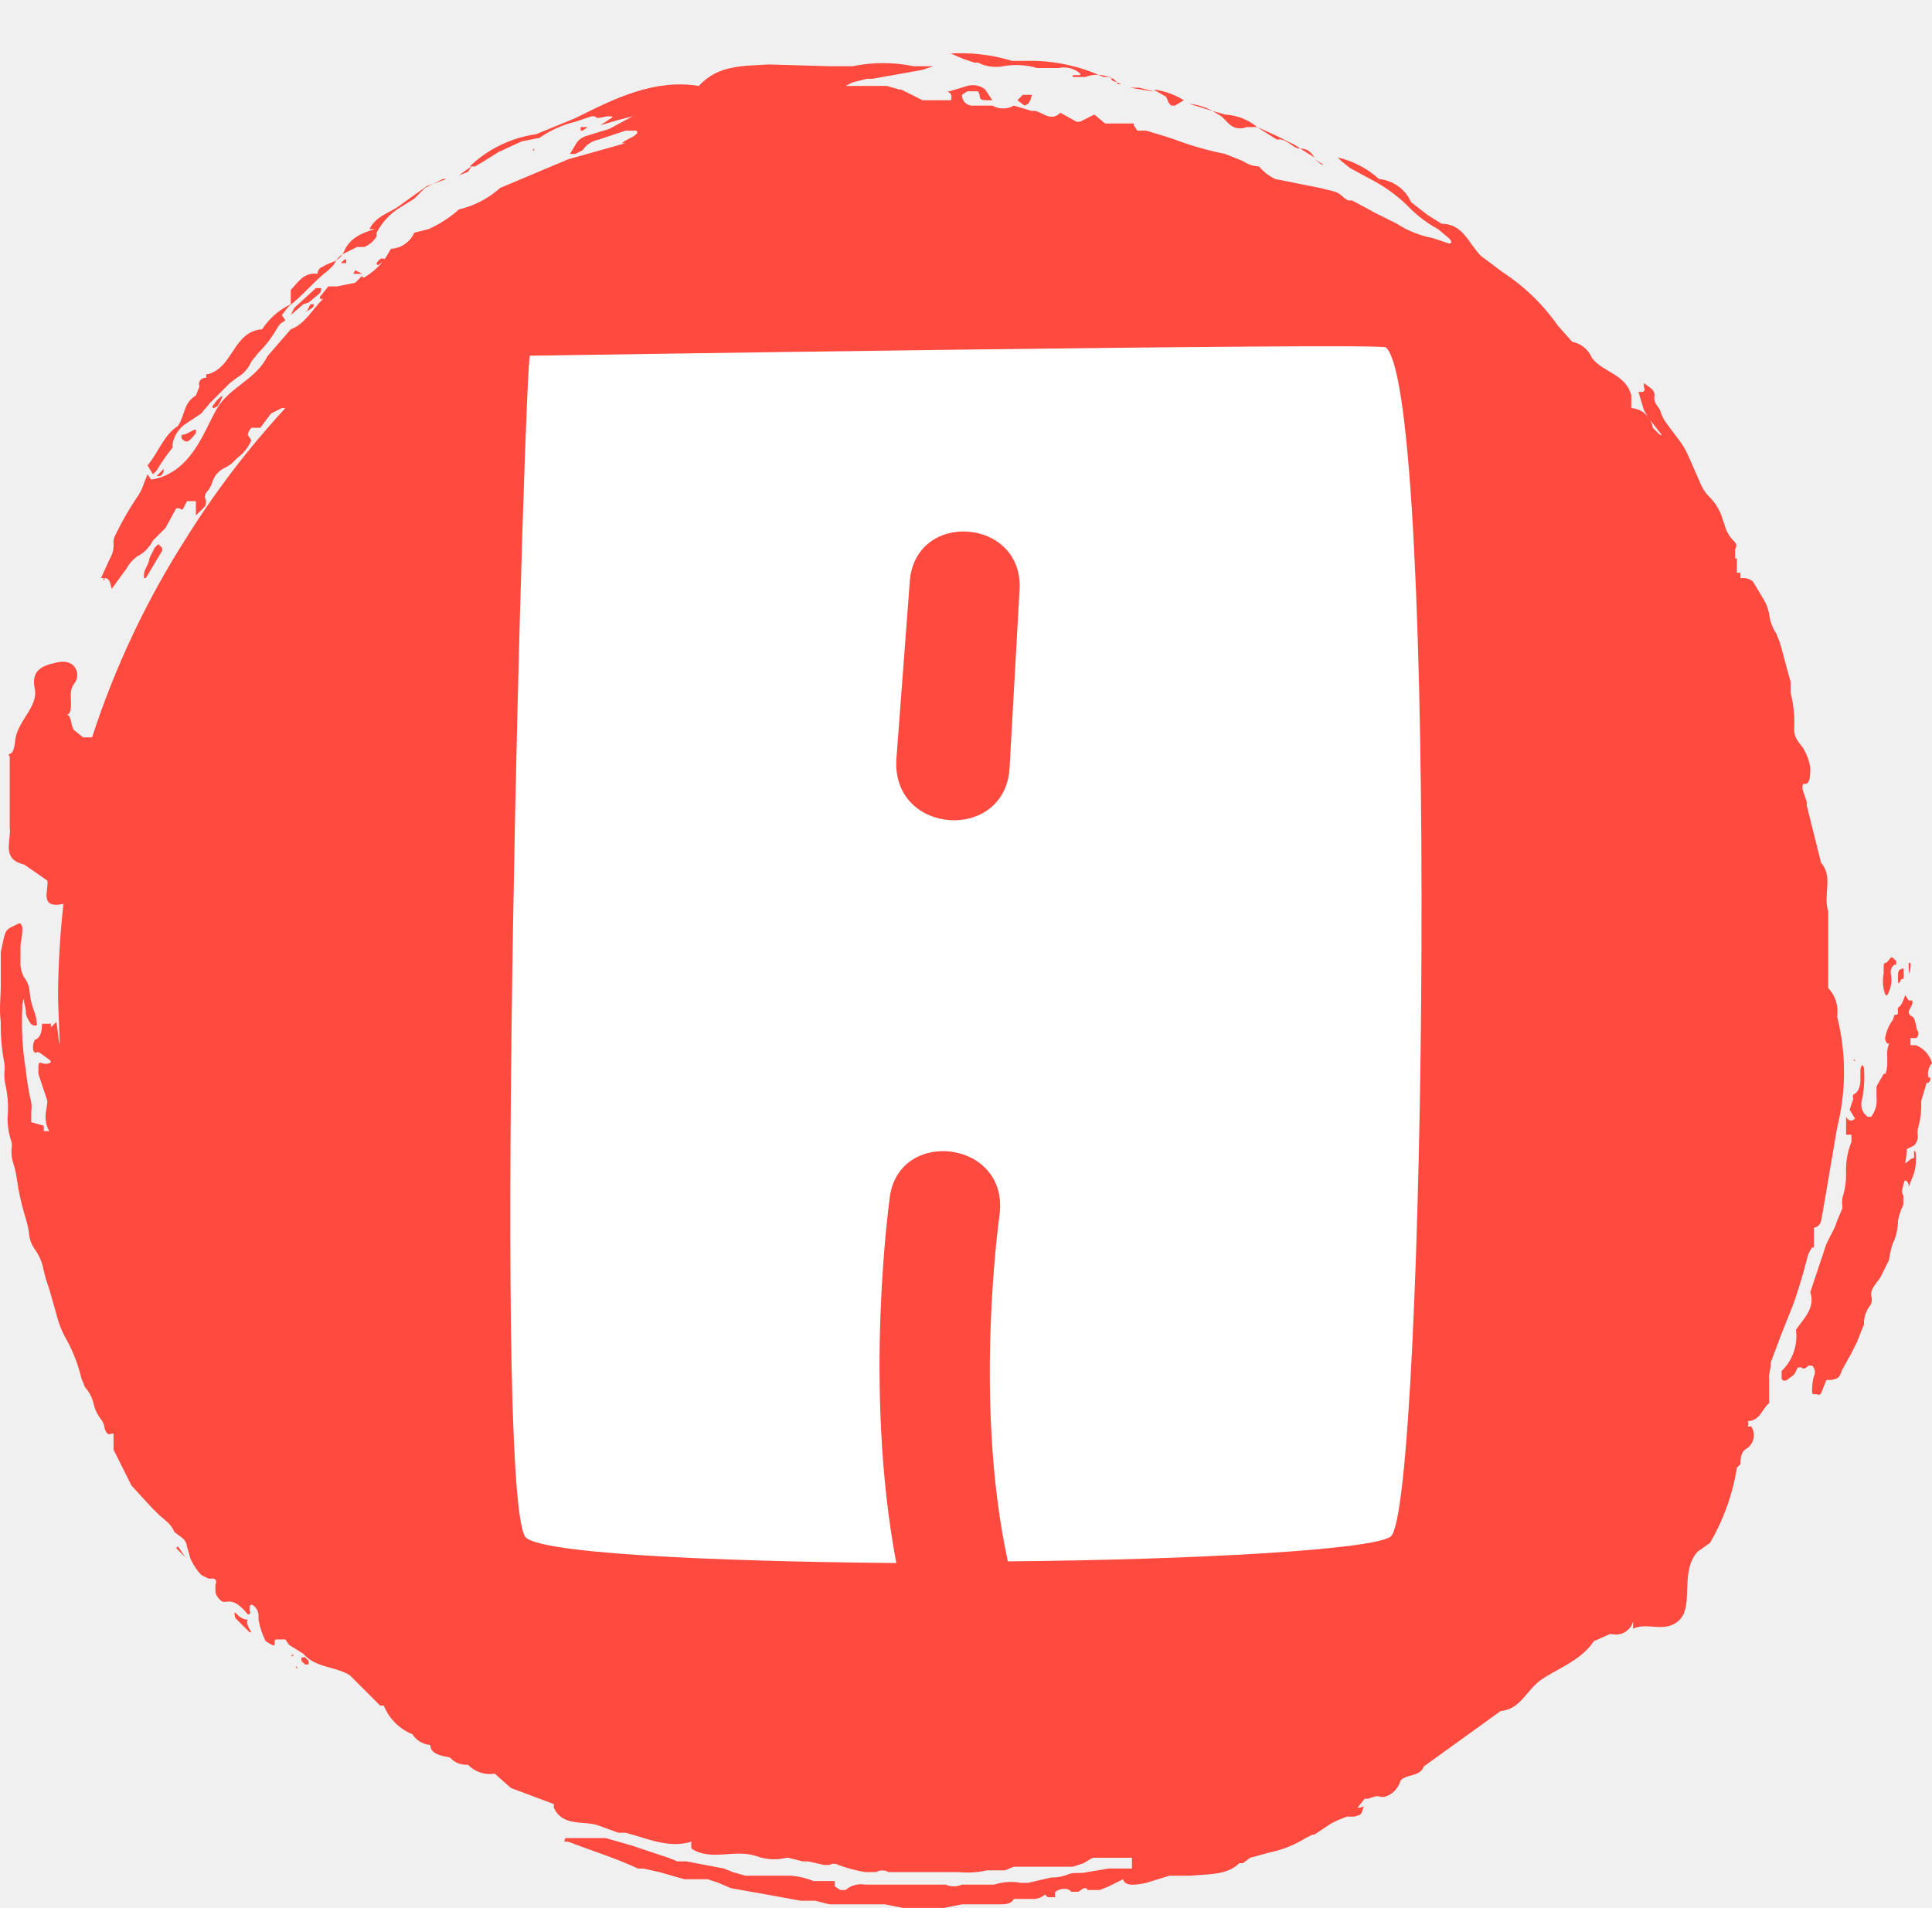
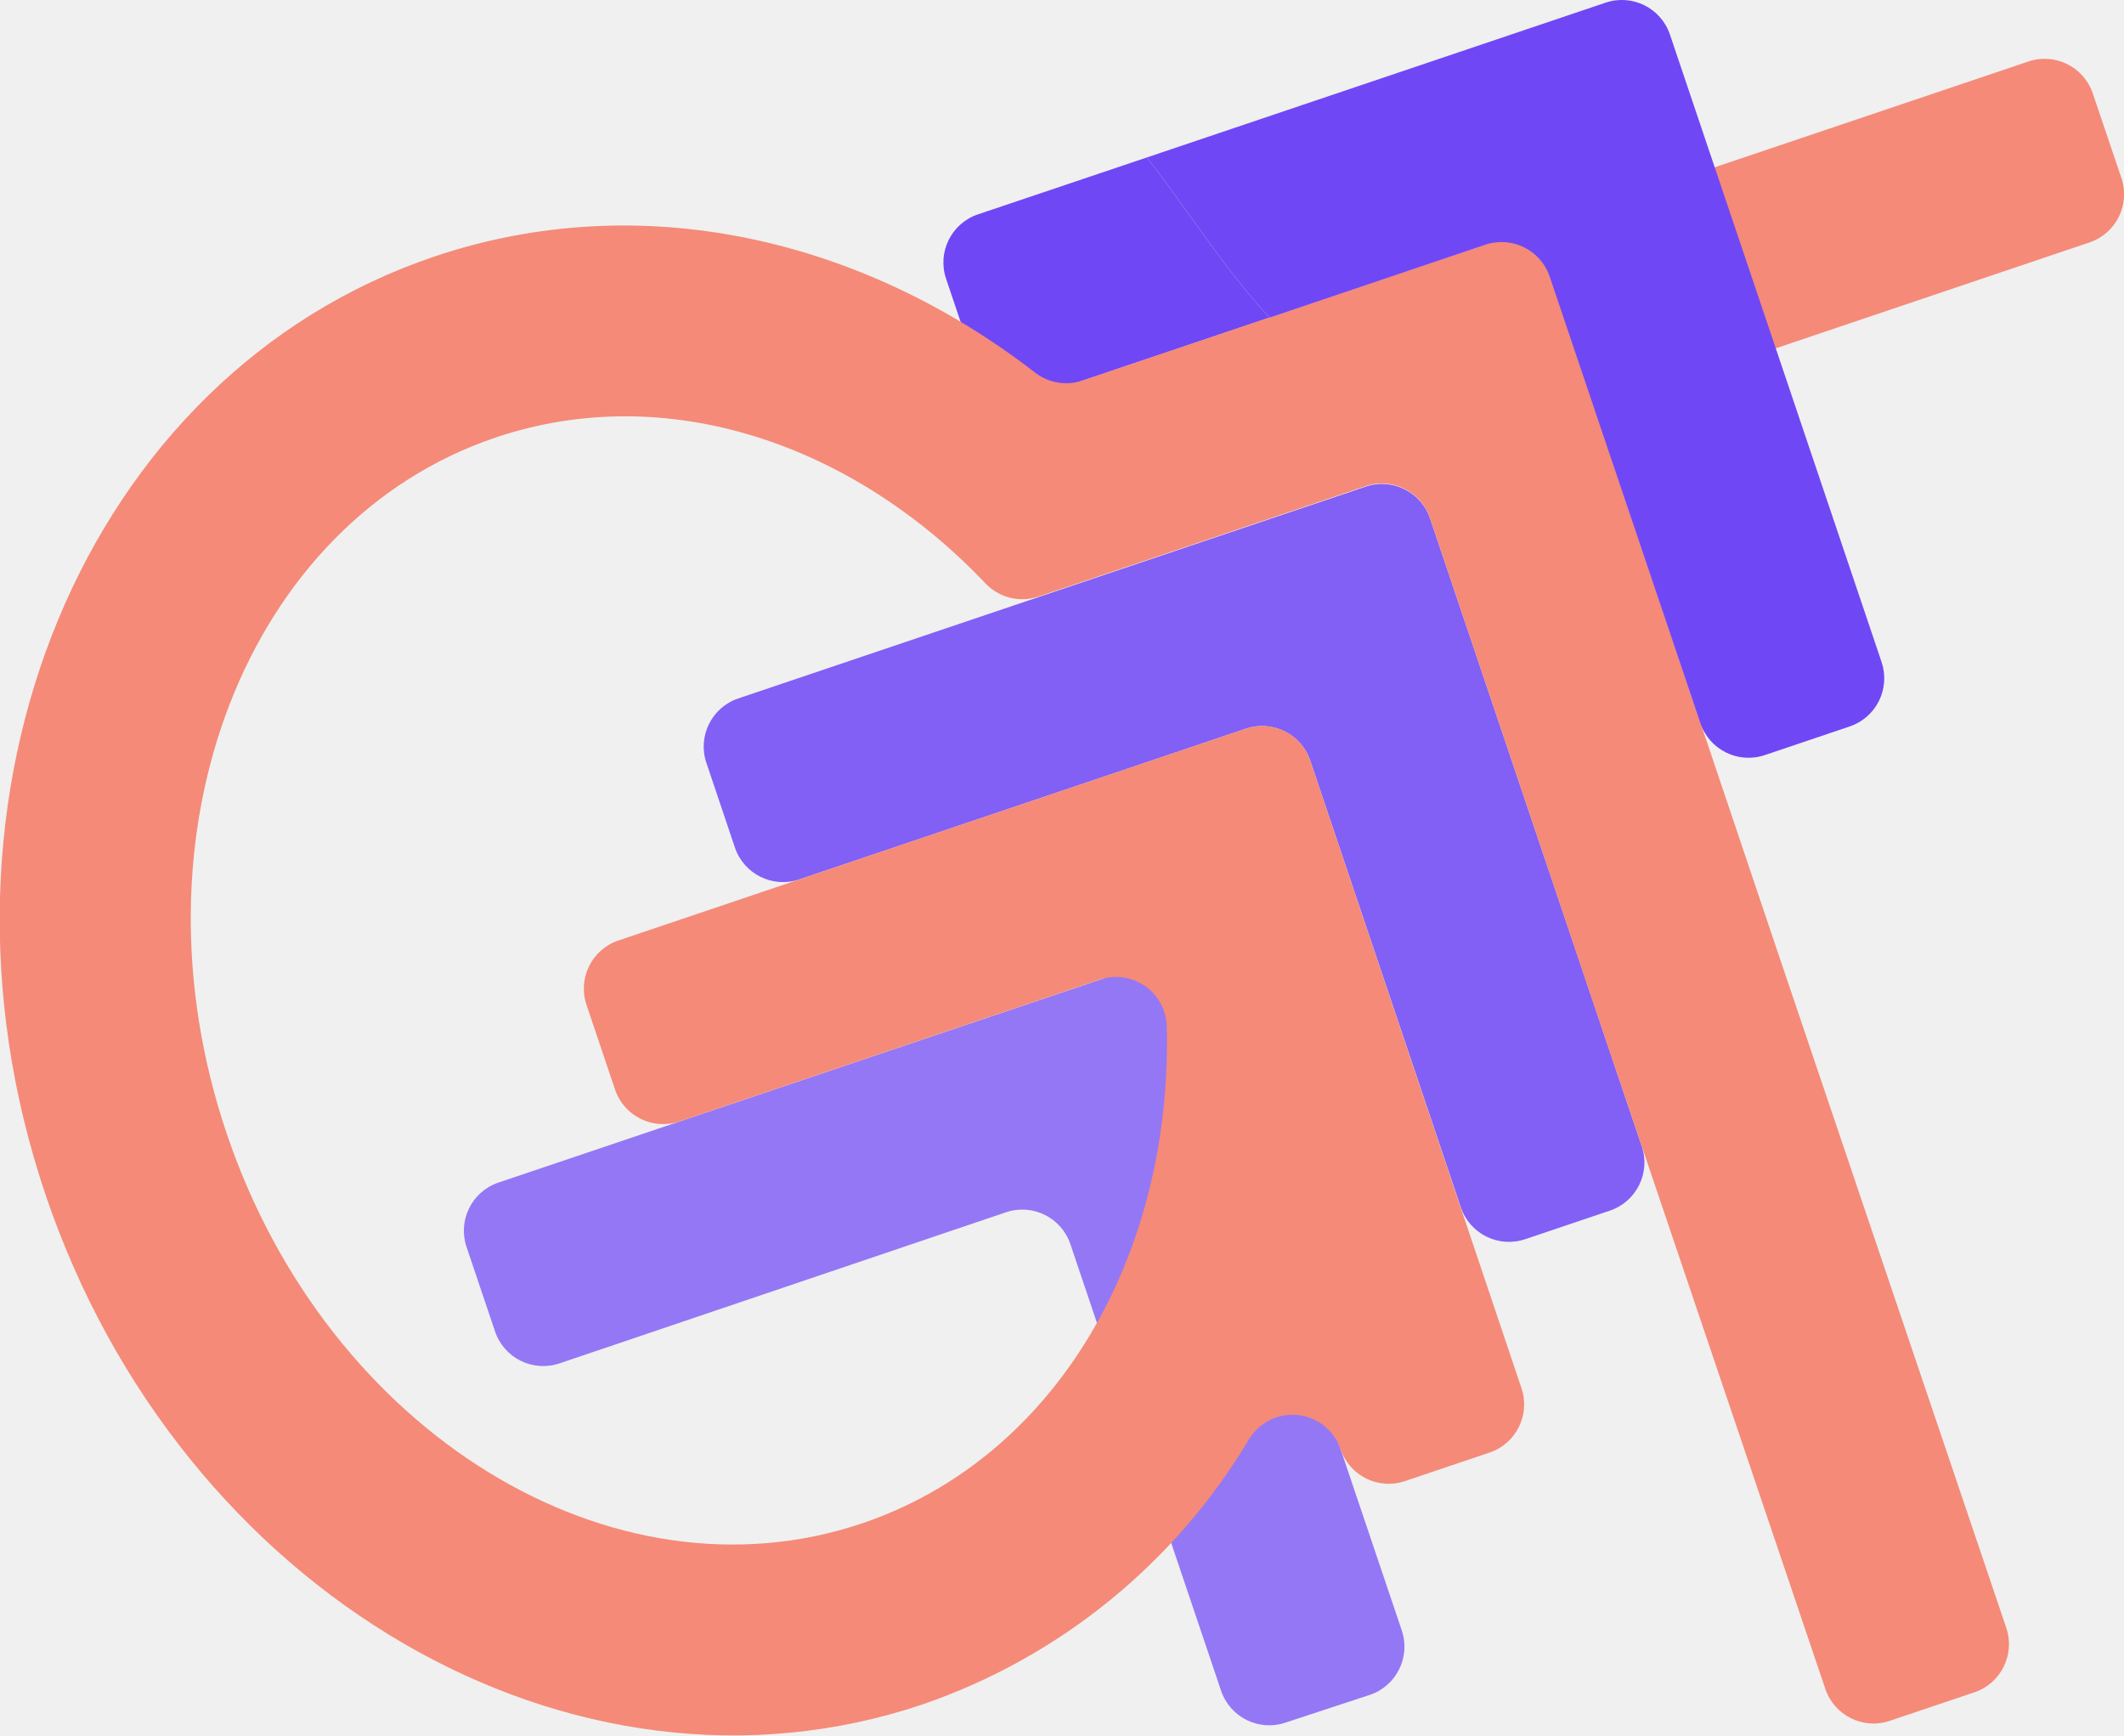
- <svg xmlns="http://www.w3.org/2000/svg" width="308.761" height="304.916" viewBox="0 0 106.008 104.687" class="css-1j8o68f" version="1.1" id="svg23">
-   <defs id="SvgjsDefs2684" />
-   <g id="SvgjsG2685" featurekey="rootContainer" transform="matrix(0.9820593,0,0,0.9820593,-0.05456052,0)" fill="#ff4a3f">
-     <g id="g17">
-       <path d="M19.8 15.3h.5l-.4-.2zm.5.1zm.8-.7c0 .1 0 .1.1.1l.4-.3c-.2-.1-.3-.1-.5.2zm.4-.2zm-4.1 2.3zm-.2.6l.3-.2c.1-.1.1-.2.1-.2h-.2l-.2.4c-.1-.1-.1 0 0 0zm2.2-2.9h-.1l-.2.2h.3zm-2.1 2.4l.6-.5c.1-.1.1-.2.1-.3h-.3l-1.2 1.1-.2.4.7-.6zm-1.1.8z" id="path3" />
-       <path d="M9.7 25v-.2a1.7 1.7 0 0 1 .7-1.1l.9-.6.5-.6.7-.7.4-.4.4-.3a1.9 1.9 0 0 0 .8-.9l.4-.5a5.9 5.9 0 0 0 1-1.3l.2-.3.3-.2-.2-.3.4-.5c.8-.6 1.4-1.4 2.2-2l.3-.3a1.4 1.4 0 0 1 .5-.6l.8-.4h.4a1.4 1.4 0 0 0 .7-.6V13a3.5 3.5 0 0 1 1.3-1.4l.8-.5.2-.2.4-.4 1-.5h.2l-1.1.4-1.4 1c-.6.5-1.4.6-1.8 1.4h.3c-.7.2-1.4.5-1.7 1.2s-.8.6-1.2.9a.4.4 0 0 0-.3.4c-.8-.1-1.1.5-1.5.9v.8a3.9 3.9 0 0 0-1.6 1.4c-1.6.1-1.6 2.1-3 2.5h-.1a.2.2 0 0 0 0 .2c-.3 0-.5.2-.4.5l-.2.5c-.7.4-.6 1.1-1 1.7-.8.5-1.1 1.5-1.7 2.2l.3.5.2-.2a11.6 11.6 0 0 1 .9-1.3zM53.9 3.3l.6.2h.2a2.2 2.2 0 0 0 1.4.2 4.1 4.1 0 0 1 1.9.1h1.2a1.4 1.4 0 0 1 1.2.3.1.1 0 0 1 0 .1H60a.1.1 0 0 0 0 .1h.7a1.8 1.8 0 0 1 1.3 0c.2 0 .1.1.2.2l.5.2h-.2c-.2-.4-.5-.4-.8-.4a9.7 9.7 0 0 0-4.3-.9h-.8A9.8 9.8 0 0 0 53 3h.2zm7.3 3.1zM50.3 4.7zm10.9 1.7h.2-.2zM19 14.7zm32.1-10zm17.6 2.2a.9.9 0 0 0 1 .2h.6a3.1 3.1 0 0 0-1.8-.7l-.7-.2.5.3zm-3.4-1.3c0 .1.1.2.2.3h.2l.5-.3a4.2 4.2 0 0 0-1.7-.6l.7.4zm7.4 2.7l.8.5c-.2-.3-.4-.5-.8-.5z" id="path5" />
-       <path d="M99 76.1l.6-1.6.6-1.5c.2-.5.6-1.8.8-2.6a1.7 1.7 0 0 1 .3-.7h.1v-1.1c.5-.1.4-.6.5-.9l.8-4.7a12.7 12.7 0 0 0 0-6.2 1.9 1.9 0 0 0-.5-1.6v-4.3c-.3-.9.3-1.9-.4-2.7L101 45a.4.4 0 0 0 0-.2l-.2-.6a.5.5 0 0 1 0-.4h.1c.3 0 .3-.5.3-.9a3 3 0 0 0-.4-1.1l-.3-.4a1.1 1.1 0 0 1-.2-.7 6.7 6.7 0 0 0-.2-2v-.6c-.2-.7-.4-1.5-.6-2.2l-.2-.5a2.5 2.5 0 0 1-.4-1.1 2.5 2.5 0 0 0-.3-.8l-.6-1a.8.8 0 0 0-.6-.2h-.1V32h-.2v-.8H97V31a.4.4 0 0 0 0-.1v-.2c.1-.2.1-.3-.1-.5a1.8 1.8 0 0 1-.4-.6l-.2-.6a2.9 2.9 0 0 0-.7-1.2 2.2 2.2 0 0 1-.5-.7l-.7-1.6a4.3 4.3 0 0 0-.6-1l-.6-.8a2.4 2.4 0 0 1-.4-.8l-.2-.3a.6.6 0 0 1-.1-.5.5.5 0 0 0-.2-.4l-.4-.3v.2c.1.2 0 .3-.1.3h-.2l.3 1 .3.5.7.9h-.1l-.2-.2-.2-.2a1.3 1.3 0 0 0-1.2-1.1v-.7c-.3-1.2-1.6-1.3-2.2-2.1a1.5 1.5 0 0 0-1.1-.9l-.8-.9a11.3 11.3 0 0 0-3.1-3l-.8-.6-.4-.3c-.7-.7-1-1.8-2.2-1.8l-.8-.5-.9-.7a2.2 2.2 0 0 0-1.8-1.3 5.1 5.1 0 0 0-2.3-1.2l.2.2.5.4 1.3.7a8.5 8.5 0 0 1 2.1 1.6 6.8 6.8 0 0 0 1.5 1.1l.6.5c.1.1.2.2.1.3H81l-.9-.3a5.6 5.6 0 0 1-2-.8l-1.2-.6-1.3-.7h-.2c-.3-.1-.4-.4-.8-.5l-.8-.2-2.5-.5a2.6 2.6 0 0 1-.9-.7 1.7 1.7 0 0 1-.9-.3l-1-.4a18.1 18.1 0 0 1-2.8-.8l-.6-.2-1-.3h-.5l-.2-.3v-.1h-1.6l-.6-.5-.4.2-.4.2h-.2l-.9-.5c-.6.6-1.1-.2-1.6-.1l-1-.3a1.2 1.2 0 0 1-1.2 0h-1.2a.6.6 0 0 1-.5-.6l.3-.2h.6a.7.7 0 0 1 .1.3c0 .2.2.2.5.2h.2l-.4-.6a1.1 1.1 0 0 0-1-.2l-1 .3H53c.3.2.2.3.2.5h-1.6l-.4-.2-.8-.4h-.1l-.7-.2h-2.3l.4-.2.8-.2h.3l1.7-.3 1.1-.2.6-.2h-1.1a8.4 8.4 0 0 0-3.4 0h-1.3L43 3.6c-1.4.1-2.8 0-3.9 1.2-2.5-.4-4.7.7-6.9 1.8l-2.2.9a6.7 6.7 0 0 0-3.7 1.8h.3l.5-.3.8-.5 1.3-.6 1-.2a6 6 0 0 1 2-.9l.9-.3h.2c.1.2.5 0 .7 0h.2c.1 0 .1.1 0 .1l-.6.4 1-.3.8-.2-1.3.7-1.3.4a1 1 0 0 0-.6.5l-.3.5h.3l.4-.2a1.4 1.4 0 0 1 .9-.6l1.5-.5h.5a.1.1 0 0 1 .1.2c-.2.2-.6.3-.8.5h.2l-3.2.9-3.8 1.6a5.2 5.2 0 0 1-2.3 1.2 6.6 6.6 0 0 1-1.7 1.1l-.8.2a1.5 1.5 0 0 1-1.3.9l-.3.5a3.7 3.7 0 0 1-1.2 1.1h-.1v-.1l-.2.2-.2.2-1 .2h-.5l-.4.5c-.1.1-.1.2 0 .2h.1c-.6.6-1 1.4-1.8 1.7L15 19.9c-.6 1.2-1.8 1.6-2.6 2.6s-1.4 3.9-3.9 4.3l-.2-.3-.2.5a2.7 2.7 0 0 1-.4.8 16.9 16.9 0 0 0-1.2 2.1.8.8 0 0 0-.1.5 1.4 1.4 0 0 1-.2.8l-.5 1.1h.2c.3 0 .3.3.4.6l.8-1.1a2.2 2.2 0 0 1 .6-.7 2 2 0 0 0 .9-.9l.3-.3.4-.4.6-1.1h.2c.1.1.1.1.2 0l.2-.4h.5v.8l.5-.5a.5.5 0 0 0 0-.5.4.4 0 0 1 .1-.3 1.5 1.5 0 0 0 .3-.5 1.3 1.3 0 0 1 .8-.9l.3-.2.3-.3a2.4 2.4 0 0 0 .8-1l-.2-.3c0-.1.1-.3.2-.4h.5l.6-.8.6-.3h.2a48.8 48.8 0 0 0-5.5 7.2h-.1.1a48.4 48.4 0 0 0-5.3 11.2h-.5l-.5-.4c-.2-.2-.1-.7-.4-.9h.1c.3-.5-.1-1.2.3-1.7s.1-1.4-.9-1.2-1.5.5-1.3 1.5-1 1.8-1.1 2.9-.5.5-.3.9v3.9c.1.8-.5 1.8.8 2.1l1.3.9c.1.5-.5 1.6.9 1.3a49.2 49.2 0 0 0-.3 5c0 1.1.1 2.2.1 3.3v-.4c-.1-.4-.1-.8-.2-1.3l-.3.3v-.2h-.5c0 .5-.1.8-.4.9a.9.9 0 0 0-.1.5c0 .1.1.3.2.2s.4.2.7.4-.2.3-.4.2-.2.1-.2.3v.3l.5 1.5c0 .3-.1.6-.1.9a1.7 1.7 0 0 0 .2.8h-.3v-.3l-.7-.2v-.6a1.5 1.5 0 0 0 0-.5 14.6 14.6 0 0 1-.3-1.8 16.6 16.6 0 0 1-.2-3.5.9.9 0 0 1 .1-.5v.2a2.9 2.9 0 0 1 .1.5.8.8 0 0 0 .1.4c.1.2.2.4.4.4s.1-.1.1-.2a2.1 2.1 0 0 0-.1-.5 4.2 4.2 0 0 1-.3-1.3 1.5 1.5 0 0 0-.3-.7 1.6 1.6 0 0 1-.2-.9v-.8c0-.3.1-.6.1-.9a.5.5 0 0 0-.1-.4h-.1c-.8.4-.7.2-1 1.6V55c0 .7-.1 1.4 0 2.1a10.8 10.8 0 0 0 .2 2.3 1.8 1.8 0 0 1 0 .5 3.1 3.1 0 0 0 .1.9 5.9 5.9 0 0 1 .1 1.3 3.9 3.9 0 0 0 .2 1.7 1.2 1.2 0 0 1 0 .4 2.1 2.1 0 0 0 .1.8 4.9 4.9 0 0 1 .2.9 14 14 0 0 0 .5 2.2 5 5 0 0 1 .2 1 1.7 1.7 0 0 0 .3.7 2.9 2.9 0 0 1 .5 1.2 8.5 8.5 0 0 0 .3 1l.4 1.4a5.4 5.4 0 0 0 .6 1.5 8.5 8.5 0 0 1 .8 2.1l.2.5a2.1 2.1 0 0 1 .5 1 2.1 2.1 0 0 0 .4.8 1 1 0 0 1 .2.5c.1.3.2.4.4.3h.1v.9l.5 1 .5 1 1.1 1.2.4.4c.3.3.7.5.9 1l.4.3a.7.7 0 0 1 .3.5l.2.7a3.3 3.3 0 0 0 .6.9l.4.2h.3a.2.2 0 0 1 .1.3 2.5 2.5 0 0 0 0 .5.9.9 0 0 0 .4.5h.2c.4-.1.8.2 1.2.7h.1c0-.1.1-.1 0-.2v-.2c0-.1.1-.2.2-.1a.7.7 0 0 1 .3.6v.2a4.3 4.3 0 0 0 .4 1.2c.5.3.5.3.5.1s0-.2.2-.2h.4l.2.3.8.5c.7.8 1.8.7 2.6 1.2l1.7 1.7h.2a2.9 2.9 0 0 0 1.6 1.6 1.3 1.3 0 0 0 1 .6c0 .5.6.6 1.1.7a1.2 1.2 0 0 0 .8.4h.2a1.7 1.7 0 0 0 1.5.5l.9.8 2.4.9v.2c.5 1.1 1.7.7 2.5 1l1.1.4h.4c1.2.3 2.4.9 3.7.5a.7.7 0 0 0 0 .4c1.1.7 2.4 0 3.6.4a2.9 2.9 0 0 0 1.7.1h.1l.8.2h.3l.9.2h.3a.5.5 0 0 1 .5 0 7.9 7.9 0 0 0 1.5.4h.6a.7.7 0 0 1 .7 0h3.9a5 5 0 0 0 1.6-.1h1l.5-.2H60l.6-.2.5-.3h2.2v.6H62l-1.2.2c-.4.1-.7 0-1 .1a2.4 2.4 0 0 1-1 .2l-1.3.3h-.4a3.1 3.1 0 0 0-1.5.1h-1.8a1.1 1.1 0 0 1-.9 0h-4.5a1.3 1.3 0 0 0-1.1.3H47l-.3-.2v-.3h-1.2a4.1 4.1 0 0 0-1.3-.3h-2.5l-.7-.2-.5-.2-2.1-.4h-.5l-.5-.2-2.1-.7-1.4-.4h-2.2c-.1 0-.1.1-.1.2h.2c1.3.5 2.6.9 3.9 1.5h.3l.9.2 1.4.4h1.3l.6.2.7.3 1.7.3 1.1.2 1.1.2h.8l.8.2h3.1l1 .2h2.3l1-.2H56c.4 0 .6-.1.7-.3h1a1 1 0 0 0 .8-.3c-.1.1 0 .1.1.2h.4v-.2c0-.1 0-.1.2-.2s.6-.1.7.1h.4l.3-.2c.2 0 .2 0 .2.1h.7l.5-.2.8-.4c.1.3.4.4 1.3.2l1.3-.4h1.2c.9-.1 2 0 2.7-.7h.2l.4-.3 1.1-.3a6.1 6.1 0 0 0 2-.8l.4-.2h.1l.9-.6.4-.2.5-.2h.4c.4-.1.4-.1.5-.4s0-.1-.2-.1h-.1l.4-.5h.2c.3-.1.5-.2.7-.1h.2a1.3 1.3 0 0 0 .9-.9c.3-.4 1.1-.2 1.3-.8l4.3-3.1c1.1-.1 1.4-1.1 2.2-1.7s2.3-1.1 3-2.2l.9-.4h.1a1 1 0 0 0 1.2-.7v.4c.8-.4 1.8.3 2.6-.5s0-2.7 1-3.8l.7-.5a12.1 12.1 0 0 0 1.5-4.2l.2-.2c0-.3 0-.7.4-.9a.9.9 0 0 0 .2-1.2h-.2a.3.3 0 0 0 0-.3c.7 0 .8-.7 1.2-1V77a.5.5 0 0 1 0-.2 3.8 3.8 0 0 0 .1-.7zM5.9 32.2z" id="path7" />
-       <path d="M26.4 9.3l-.3.2-.4.3.5-.2zm6.1-2h.1l.3-.2h-.4zm-2.6 1l-.1.1h.1v-.1zm-1.5 1.4zm1.3-.2zm-6.3 3.1zM9.2 26.2l-.4.4H9a.4.4 0 0 0 .2-.4zm3-3.5a2.1 2.1 0 0 0 .3-.6 1.5 1.5 0 0 0-.5.5c-.1.1-.1.2 0 .2zM11 24.2V24c-.2 0-.5.3-.8.3v.2c.3.3.4.2.8-.3zm3 66.2zM73.9 9.2h.1l-.5-.3zm-2.5-1.4c.5-.1.8.4 1.2.5h.1l-.3-.2-1-.5-1.1-.5.3.2zM52.8 3.1zm11.7 2h-.1l-1.2-.2h.5zm2 .7l1.3.4a3.3 3.3 0 0 0-1.3-.4zm-9 0a1 1 0 0 0 .2-.5h-.5l-.3.3.4.3zm9 1.6zM49.9 4.2zm2.9.7zM48.5 4zm13.8 2.1a.5.5 0 0 0 0 .1zm44.8 52.3h-.3V58h.3c.1 0 .2-.3.1-.4s-.1-.7-.3-.8a.3.3 0 0 1-.2-.3l.2-.4a.4.4 0 0 0 0-.2h-.2l-.2-.3c-.1.3-.2.6-.4.7a.5.5 0 0 0 0 .2c0 .1 0 .2-.1.2h-.1a1.1 1.1 0 0 1-.1.3 2.3 2.3 0 0 0-.4.9.4.4 0 0 0 .1.4h.1a1.7 1.7 0 0 0-.1.8v.4a1.8 1.8 0 0 1-.1.5h-.1l-.4.7v.6a1.5 1.5 0 0 1-.3 1.1h-.2l-.2-.2a.9.9 0 0 1-.1-.8 6.5 6.5 0 0 0 .1-1.7c0-.1-.1-.2-.1-.2a.5.5 0 0 0-.1.3v.6c0 .2-.1.6-.3.7s-.1.2-.1.3l-.2.6.3.5c-.2.2-.4.1-.5-.1v1h.3v.4a4.2 4.2 0 0 0-.3 1.4 3.3 3.3 0 0 0 0 .4 4 4 0 0 1-.2 1.3 2 2 0 0 0 0 .6l-.3.7a3.2 3.2 0 0 1-.3.7l-.3.6-.9 2.7c.3.9-.4 1.5-.8 2.1a2.7 2.7 0 0 1-.8 2.3v.4c0 .1.1.2.3.1l.4-.3.2-.4h.2c.1.1.2.1.4-.1h.2a.5.5 0 0 1 .1.6 2.9 2.9 0 0 0-.1.8c0 .1 0 .2.1.2h.2c.1.1.2 0 .3-.3l.2-.5h.3c.4-.1.4-.1.6-.6l.5-.9.3-.6.4-1a1.6 1.6 0 0 1 .3-1 .6.6 0 0 0 .1-.6c0-.2 0-.3.2-.6l.3-.4.5-1a4.7 4.7 0 0 1 .2-.9 3 3 0 0 0 .3-1.3 3.8 3.8 0 0 1 .3-.9v-.5c-.1-.2-.1-.2 0-.6s.1-.2.2-.2a.4.4 0 0 1 .1.3l.2-.5a2.3 2.3 0 0 0 .2-.9v-.3c0-.1 0-.3-.1-.3v.4c-.2 0-.3.2-.5.3a6.4 6.4 0 0 0 .1-.8l.4-.2a.7.7 0 0 0 .2-.6 1.4 1.4 0 0 1 0-.3 4.8 4.8 0 0 0 .2-1.4v-.2l.3-1h.1a.3.3 0 0 0 .1-.3h-.1a.9.9 0 0 1 .2-.8 1.5 1.5 0 0 0-.9-1zm-1.2 7.8zm-.2-9.9zm0 0zM9.1 30.8a.3.3 0 0 0 0-.2l-.2-.2-.2.2-.3.6c0 .3-.3.6-.3.9v.2h.1zm96.3 24.8h.1a1.7 1.7 0 0 0 .2-1.2.5.5 0 0 1 .2-.5h.1v-.2l-.2-.2h-.1c-.1.1-.2.3-.3.3s-.1.1-.1.3v.3a2.2 2.2 0 0 0 .1 1.2zM13.2 90.1c-.1 0 0 .2 0 .3l.8.8h.1c-.2-.3-.3-.6-.2-.7a.9.9 0 0 1-.5-.2zm.8.3zm92.3-35.7h.1a2 2 0 0 0 0-.6c-.3.1-.3.1-.3.6s.1.1.2 0z" id="path9" />
-       <path d="M106.7 62a.6.6 0 0 0 .1-.5c0-.1-.1-.2-.1-.1h-.2v.2c0 .4.1.5.2.4zm.1-8.2h-.1v.6a1 1 0 0 0 .1-.6zM17.1 92.6h-.2v.2l.2.2h.2v-.2zm86.6-33.3c0-.1 0-.1-.1-.1zM9.9 86.5l.5.5-.4-.6z" id="path11" />
-       <circle cx="10.5" cy="87.1" transform="rotate(-24.8 10.4 87.159)" id="circle13" />
-       <path d="M9.7 30.1h-.1v.2-.2h.1zm83.2-6.6l-.2-.3h-.1zm-14.7 77.1zM5.9 32.2zm-.1.2a.3.3 0 0 0 .1-.2v.2zm1.9-4.9zM61.5 2.4zm42.8 58.2v.1-.1zM16.4 92.5h-.1c.1.1.2 0 .1-.1zm.2.7h.1l-.1-.1v.1zm73.9-71.3zm15.2 34.4zM14.6 91.7zm92.1-37zm-.8 11.4zM34.6 0z" id="path15" />
-     </g>
-   </g>
-   <g id="SvgjsG2686" featurekey="nameFeature-0" transform="matrix(2.284354,0,0,2.284354,27.98006,-5.60952)" fill="#ffffff">
-     <path d="M9.6 16.48 l-0.32 4.24 c-0.08 1.8 2.6 1.96 2.72 0.2 l0.24 -4.28 c0.12 -1.76 -2.56 -1.96 -2.64 -0.16 z M0.48 11 l0 0 c0.04 0 20.48 -0.32 20.56 -0.2 c1.28 1.12 0.96 27.8 0.12 28.56 c-0.4 0.32 -4.64 0.56 -9.2 0.6 c-0.84 -3.84 -0.2 -8.32 -0.2 -8.32 c0.24 -1.8 -2.44 -2.12 -2.64 -0.4 c0 0.04 -0.64 4.52 0.16 8.76 c-4.56 -0.04 -8.68 -0.24 -8.92 -0.64 c-0.8 -1.44 0 -28.28 0.12 -28.36 z" id="path20" />
-   </g>
+ <svg xmlns="http://www.w3.org/2000/svg" id="Layer_1" data-name="Layer 1" viewBox="0 0 167.28 136.66">
+   <defs>
+     <style>.cls-1{fill:#7047f5;}.cls-2{fill:#9477f5;}.cls-3{fill:#825ff5;}.cls-4{fill:#f58a78;}</style>
+   </defs>
+   <path class="cls-1" d="M346.13,188.42a4,4,0,0,0-2.51,5.07l2.25,6.67a4,4,0,0,0,5.07,2.51l18.16-6.12c-3.5-3.74-6.44-8.48-9.67-12.61Z" transform="translate(-269.11 -171.54)" />
+   <path class="cls-2" d="M305.85,269.72l2.25,6.67a4,4,0,0,0,5.07,2.51L348.34,267a4,4,0,0,1,5.07,2.51l11.87,35.17a4,4,0,0,0,5.06,2.51L377,305a4,4,0,0,0,2.51-5.07l-16.68-49.42a4,4,0,0,0-5.06-2.51l-49.43,16.67A4,4,0,0,0,305.85,269.72Z" transform="translate(-269.11 -171.54)" />
+   <path class="cls-3" d="M324.74,231.6l2.25,6.68a4,4,0,0,0,5.07,2.51l35.17-11.87a4,4,0,0,1,5.07,2.51l11.86,35.18a4,4,0,0,0,5.07,2.51l6.67-2.25a4,4,0,0,0,2.51-5.07l-16.67-49.43a4,4,0,0,0-5.07-2.51l-49.42,16.68A4,4,0,0,0,324.74,231.6Z" transform="translate(-269.11 -171.54)" />
+   <path class="cls-4" d="M398.5,202.5l35.17-11.87a4,4,0,0,0,2.52-5.06l-2.26-6.68a4,4,0,0,0-5.06-2.51l-39,13.15-14.25,4.8-21.27,7.18a4,4,0,0,1-3.68-.6c-13.73-10.64-31.12-14.64-47.35-9.17-27.54,9.3-41.26,42.35-30.64,73.83s41.56,49.47,69.1,40.18a48.18,48.18,0,0,0,25.74-20.94,4,4,0,0,1,7.17.85h0a4,4,0,0,0,5.07,2.51l6.67-2.25a4,4,0,0,0,2.51-5.06L372.3,231.43a4,4,0,0,0-5.07-2.51L317.81,245.6a4,4,0,0,0-2.51,5.06l2.25,6.68a4,4,0,0,0,5.06,2.51l33.11-11.17a4,4,0,0,1,5.28,3.63c.47,18-8.67,34-24,39.19-19.68,6.63-42.09-7.13-50.05-30.74s1.53-48.13,21.2-54.77c13.41-4.52,28.09.43,38.6,11.52a4,4,0,0,0,4.17,1l12.57-4.24,13.17-4.45a4,4,0,0,1,5.07,2.51l13.14,39,18,53.21a4,4,0,0,0,5.06,2.51l6.68-2.25a4,4,0,0,0,2.51-5.07l-18-53.21-13.14-39A4,4,0,0,1,398.5,202.5Z" transform="translate(-269.11 -171.54)" />
+   <path class="cls-1" d="M417.3,223.68l-16.67-49.42a4,4,0,0,0-5.07-2.51l-36.13,12.19c3.23,4.13,6.17,8.87,9.67,12.61l17-5.74a4,4,0,0,1,5.06,2.51l11.87,35.17a4,4,0,0,0,5.07,2.51l6.67-2.25A4,4,0,0,0,417.3,223.68Z" transform="translate(-269.11 -171.54)" />
</svg>
